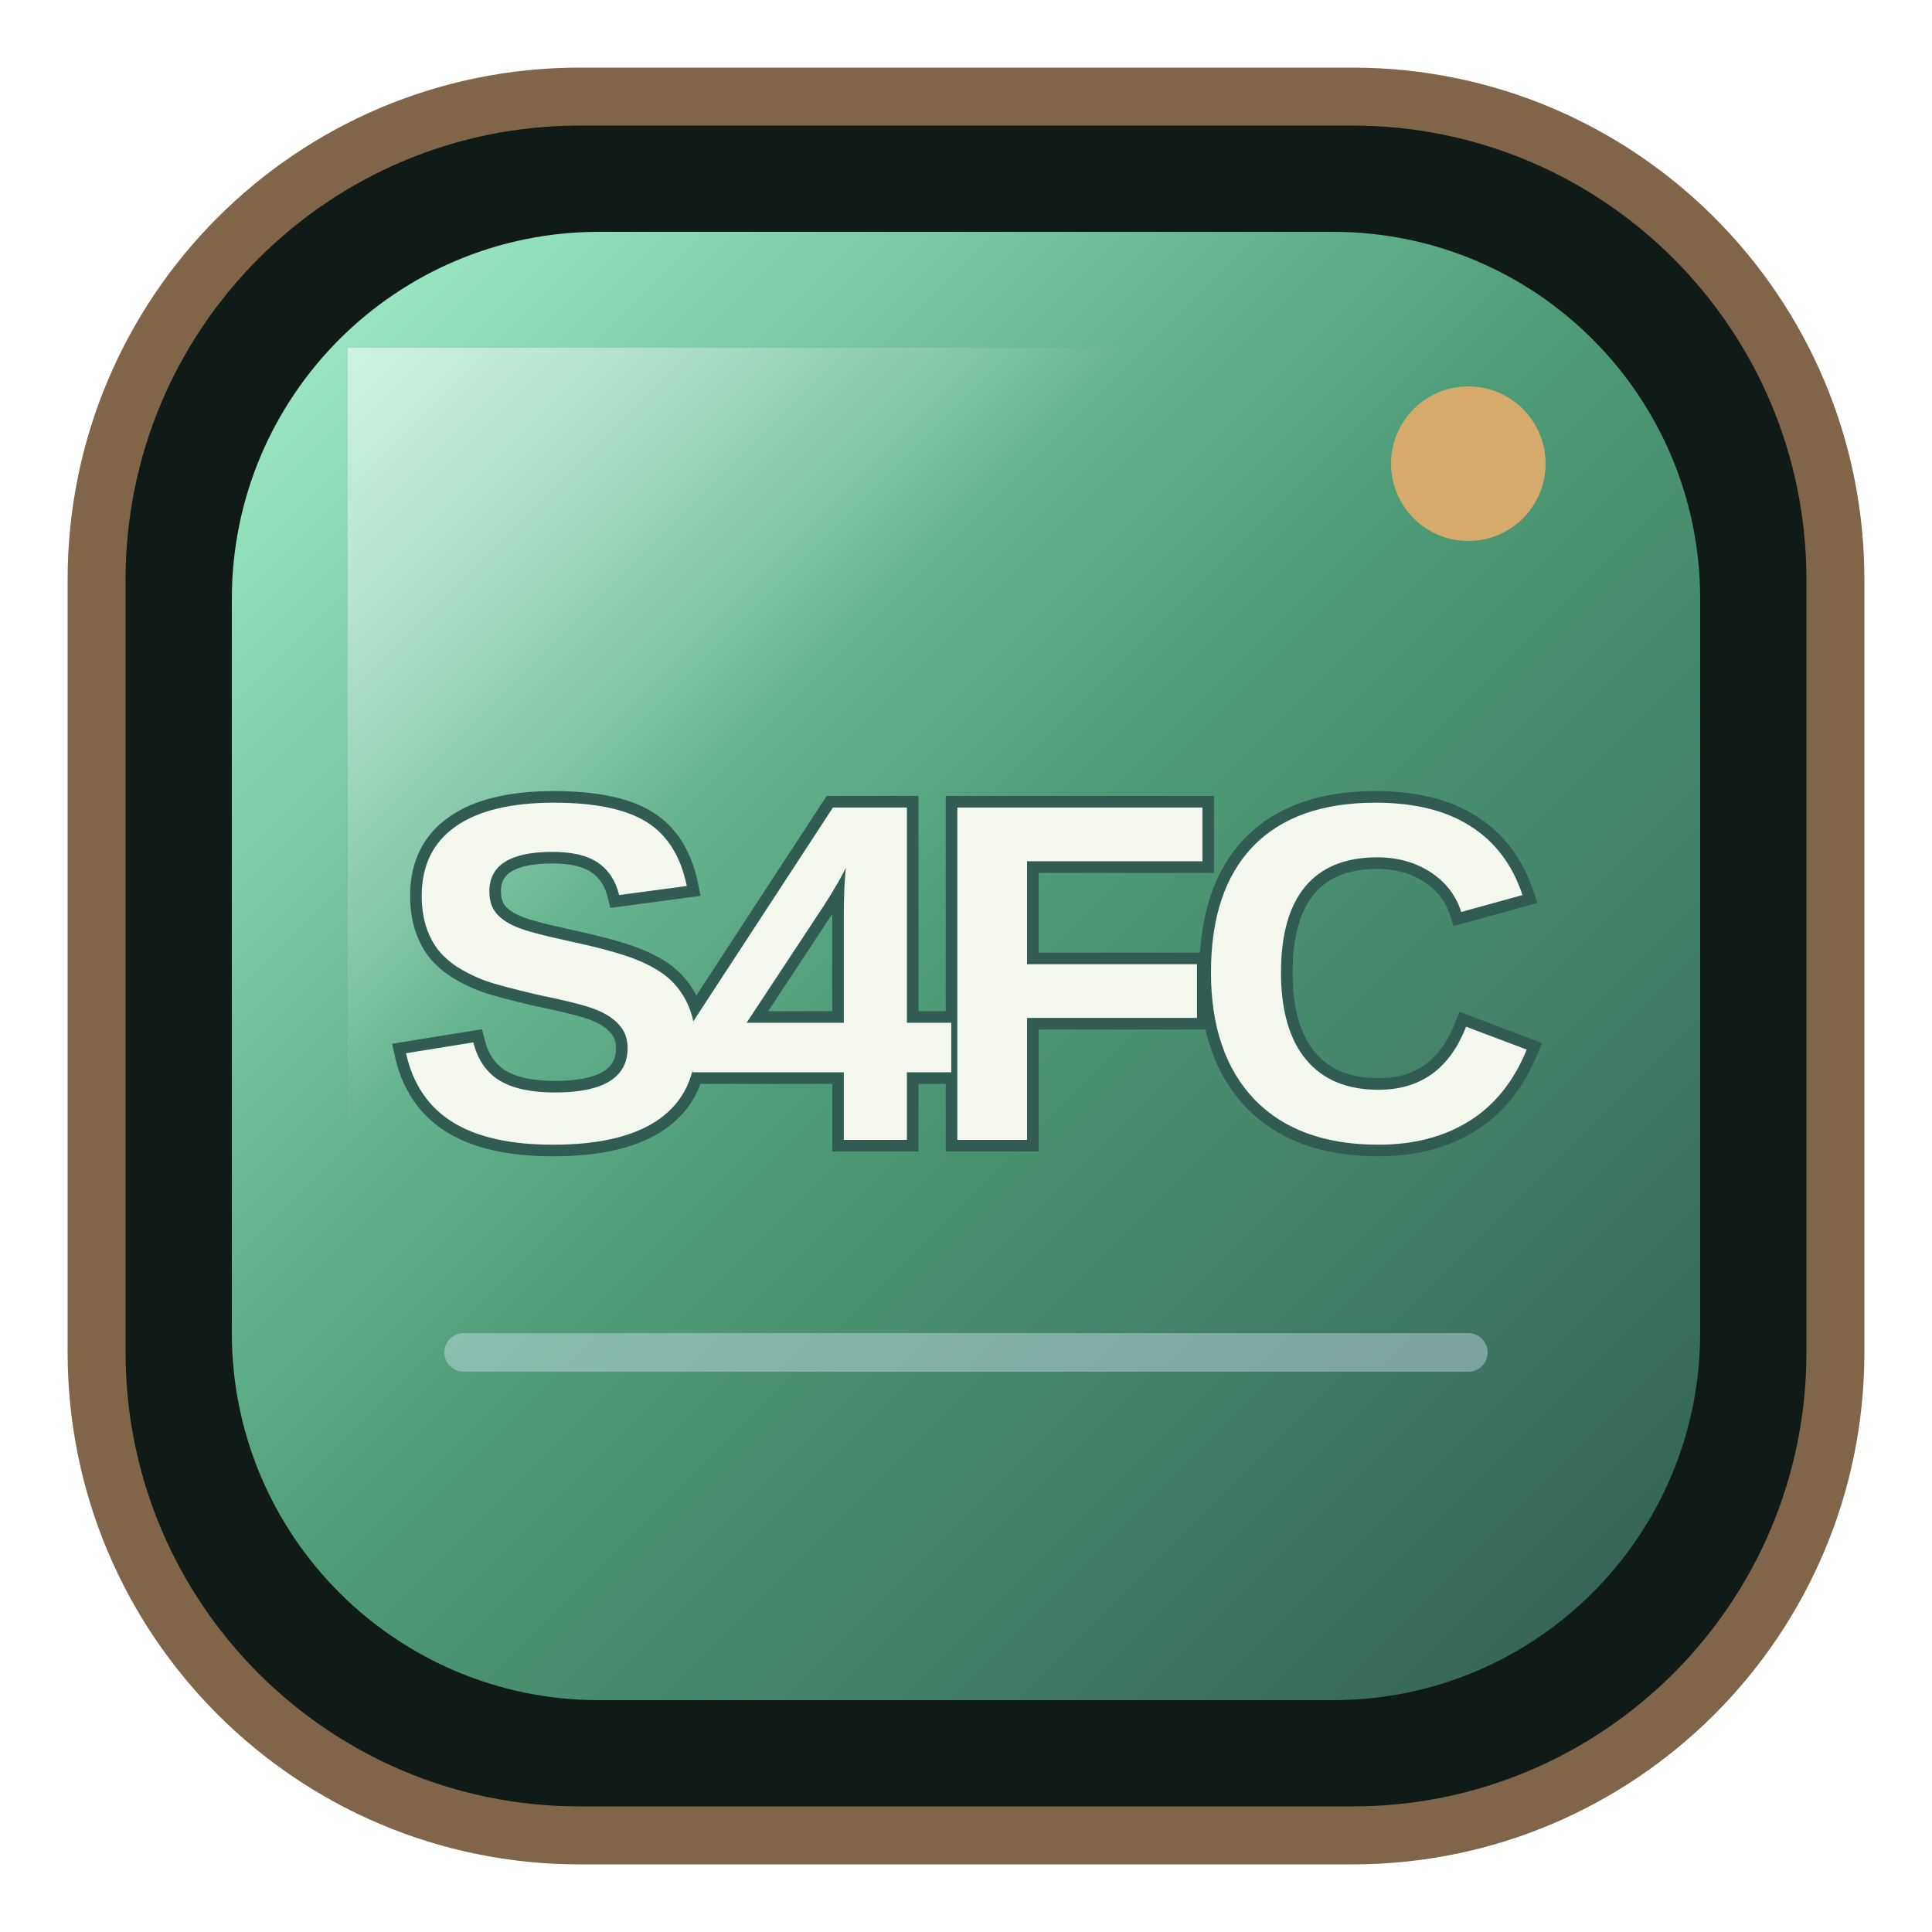
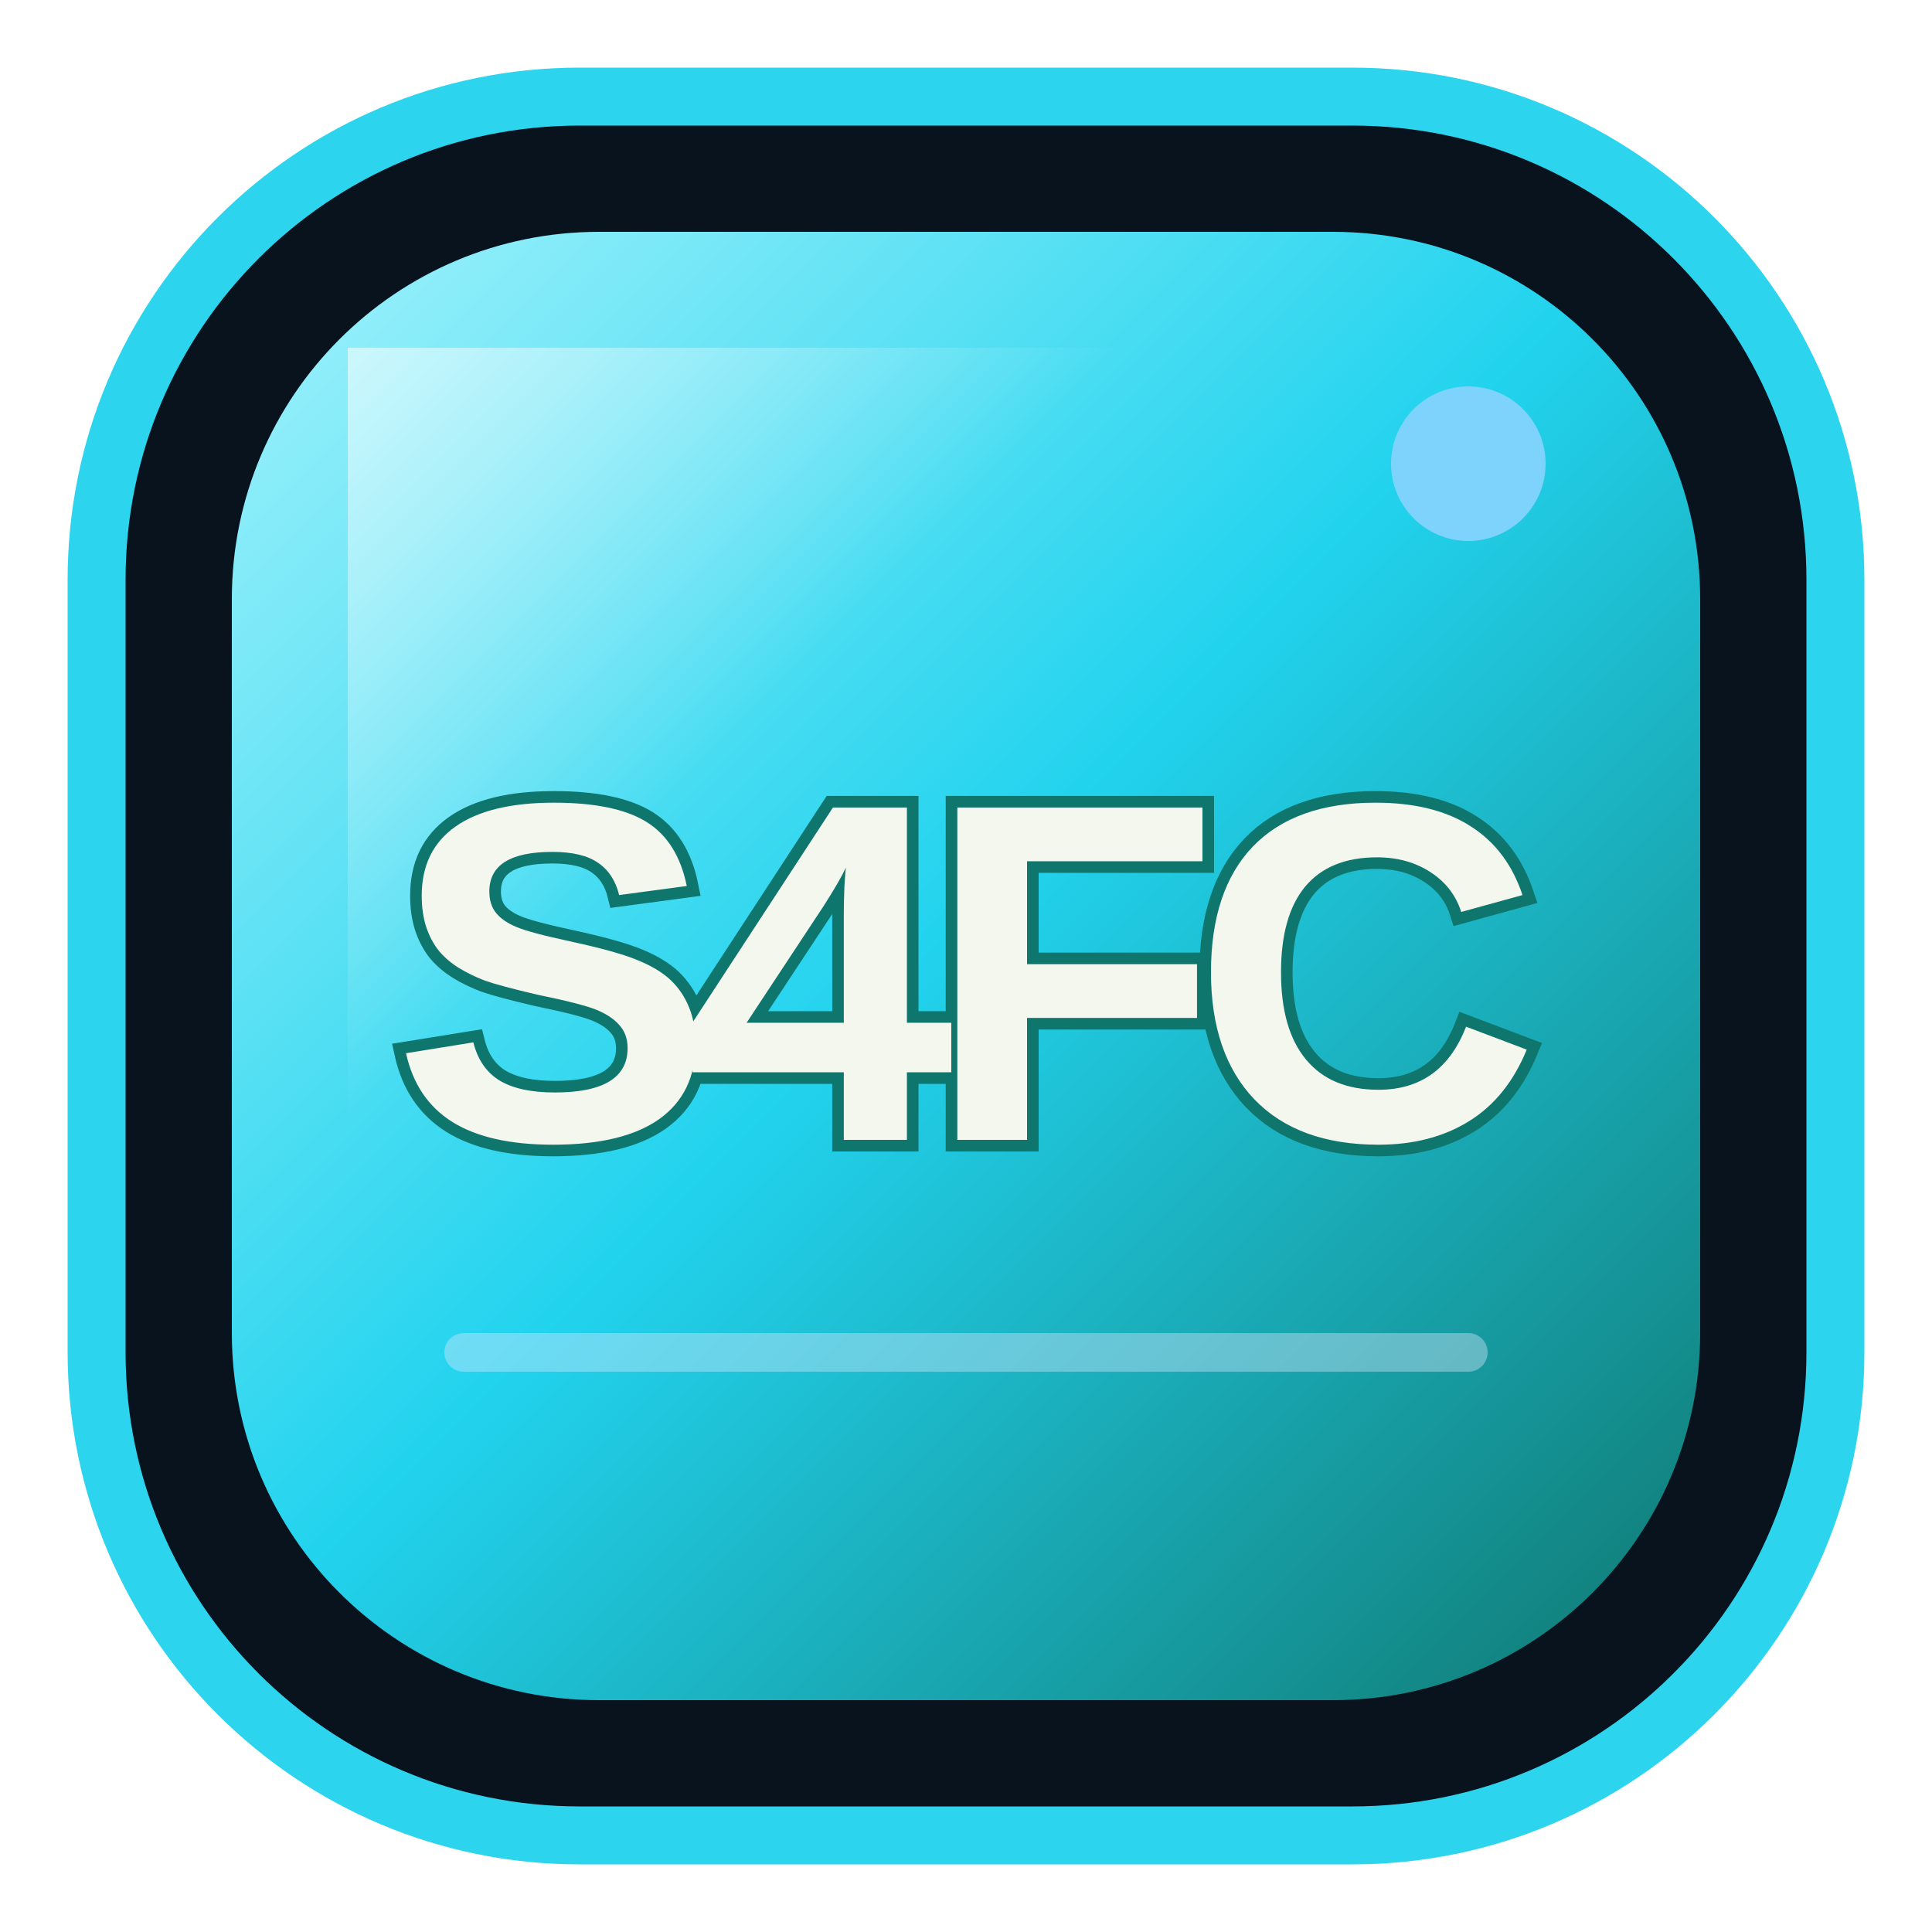
<svg xmlns="http://www.w3.org/2000/svg" viewBox="0 0 100 100" role="img" aria-label="S4FC logo">
  <defs>
    <linearGradient id="badge" x1="0%" y1="0%" x2="100%" y2="100%">
-       <stop offset="0%" stop-color="#a7f3d0" />
-       <stop offset="48%" stop-color="#4f9d78" />
-       <stop offset="100%" stop-color="#315c53" />
+       <stop offset="0%" stop-color="#a5f3fc" />
+       <stop offset="48%" stop-color="#22d3ee" />
+       <stop offset="100%" stop-color="#0f766e" />
    </linearGradient>
    <linearGradient id="shine" x1="0%" y1="0%" x2="100%" y2="100%">
      <stop offset="0%" stop-color="#fff" stop-opacity=".55" />
      <stop offset="45%" stop-color="#fff" stop-opacity="0" />
    </linearGradient>
  </defs>
-   <rect x="5" y="5" width="90" height="90" rx="25" fill="#101a16" stroke="#806548" stroke-width="3" />
+   <rect x="5" y="5" width="90" height="90" rx="25" fill="#08131d" stroke="#2dd4ee" stroke-width="3" />
  <rect x="12" y="12" width="76" height="76" rx="19" fill="url(#badge)" />
  <path d="M18 18h45L18 63z" fill="url(#shine)" />
  <path d="M24 70h52" stroke="#dbeafe" stroke-opacity=".4" stroke-width="2" stroke-linecap="round" />
-   <text x="50" y="59" text-anchor="middle" font-family="Arial,sans-serif" font-size="25" font-weight="900" letter-spacing="-1.5" fill="#f4f7ed" stroke="#315c53" stroke-width="1.2" paint-order="stroke">S4FC</text>
-   <circle cx="76" cy="24" r="4" fill="#d6a96d" />
+   <text x="50" y="59" text-anchor="middle" font-family="Arial,sans-serif" font-size="25" font-weight="900" letter-spacing="-1.5" fill="#f4f7ed" stroke="#0f766e" stroke-width="1.2" paint-order="stroke">S4FC</text>
+   <circle cx="76" cy="24" r="4" fill="#7dd3fc" />
</svg>
